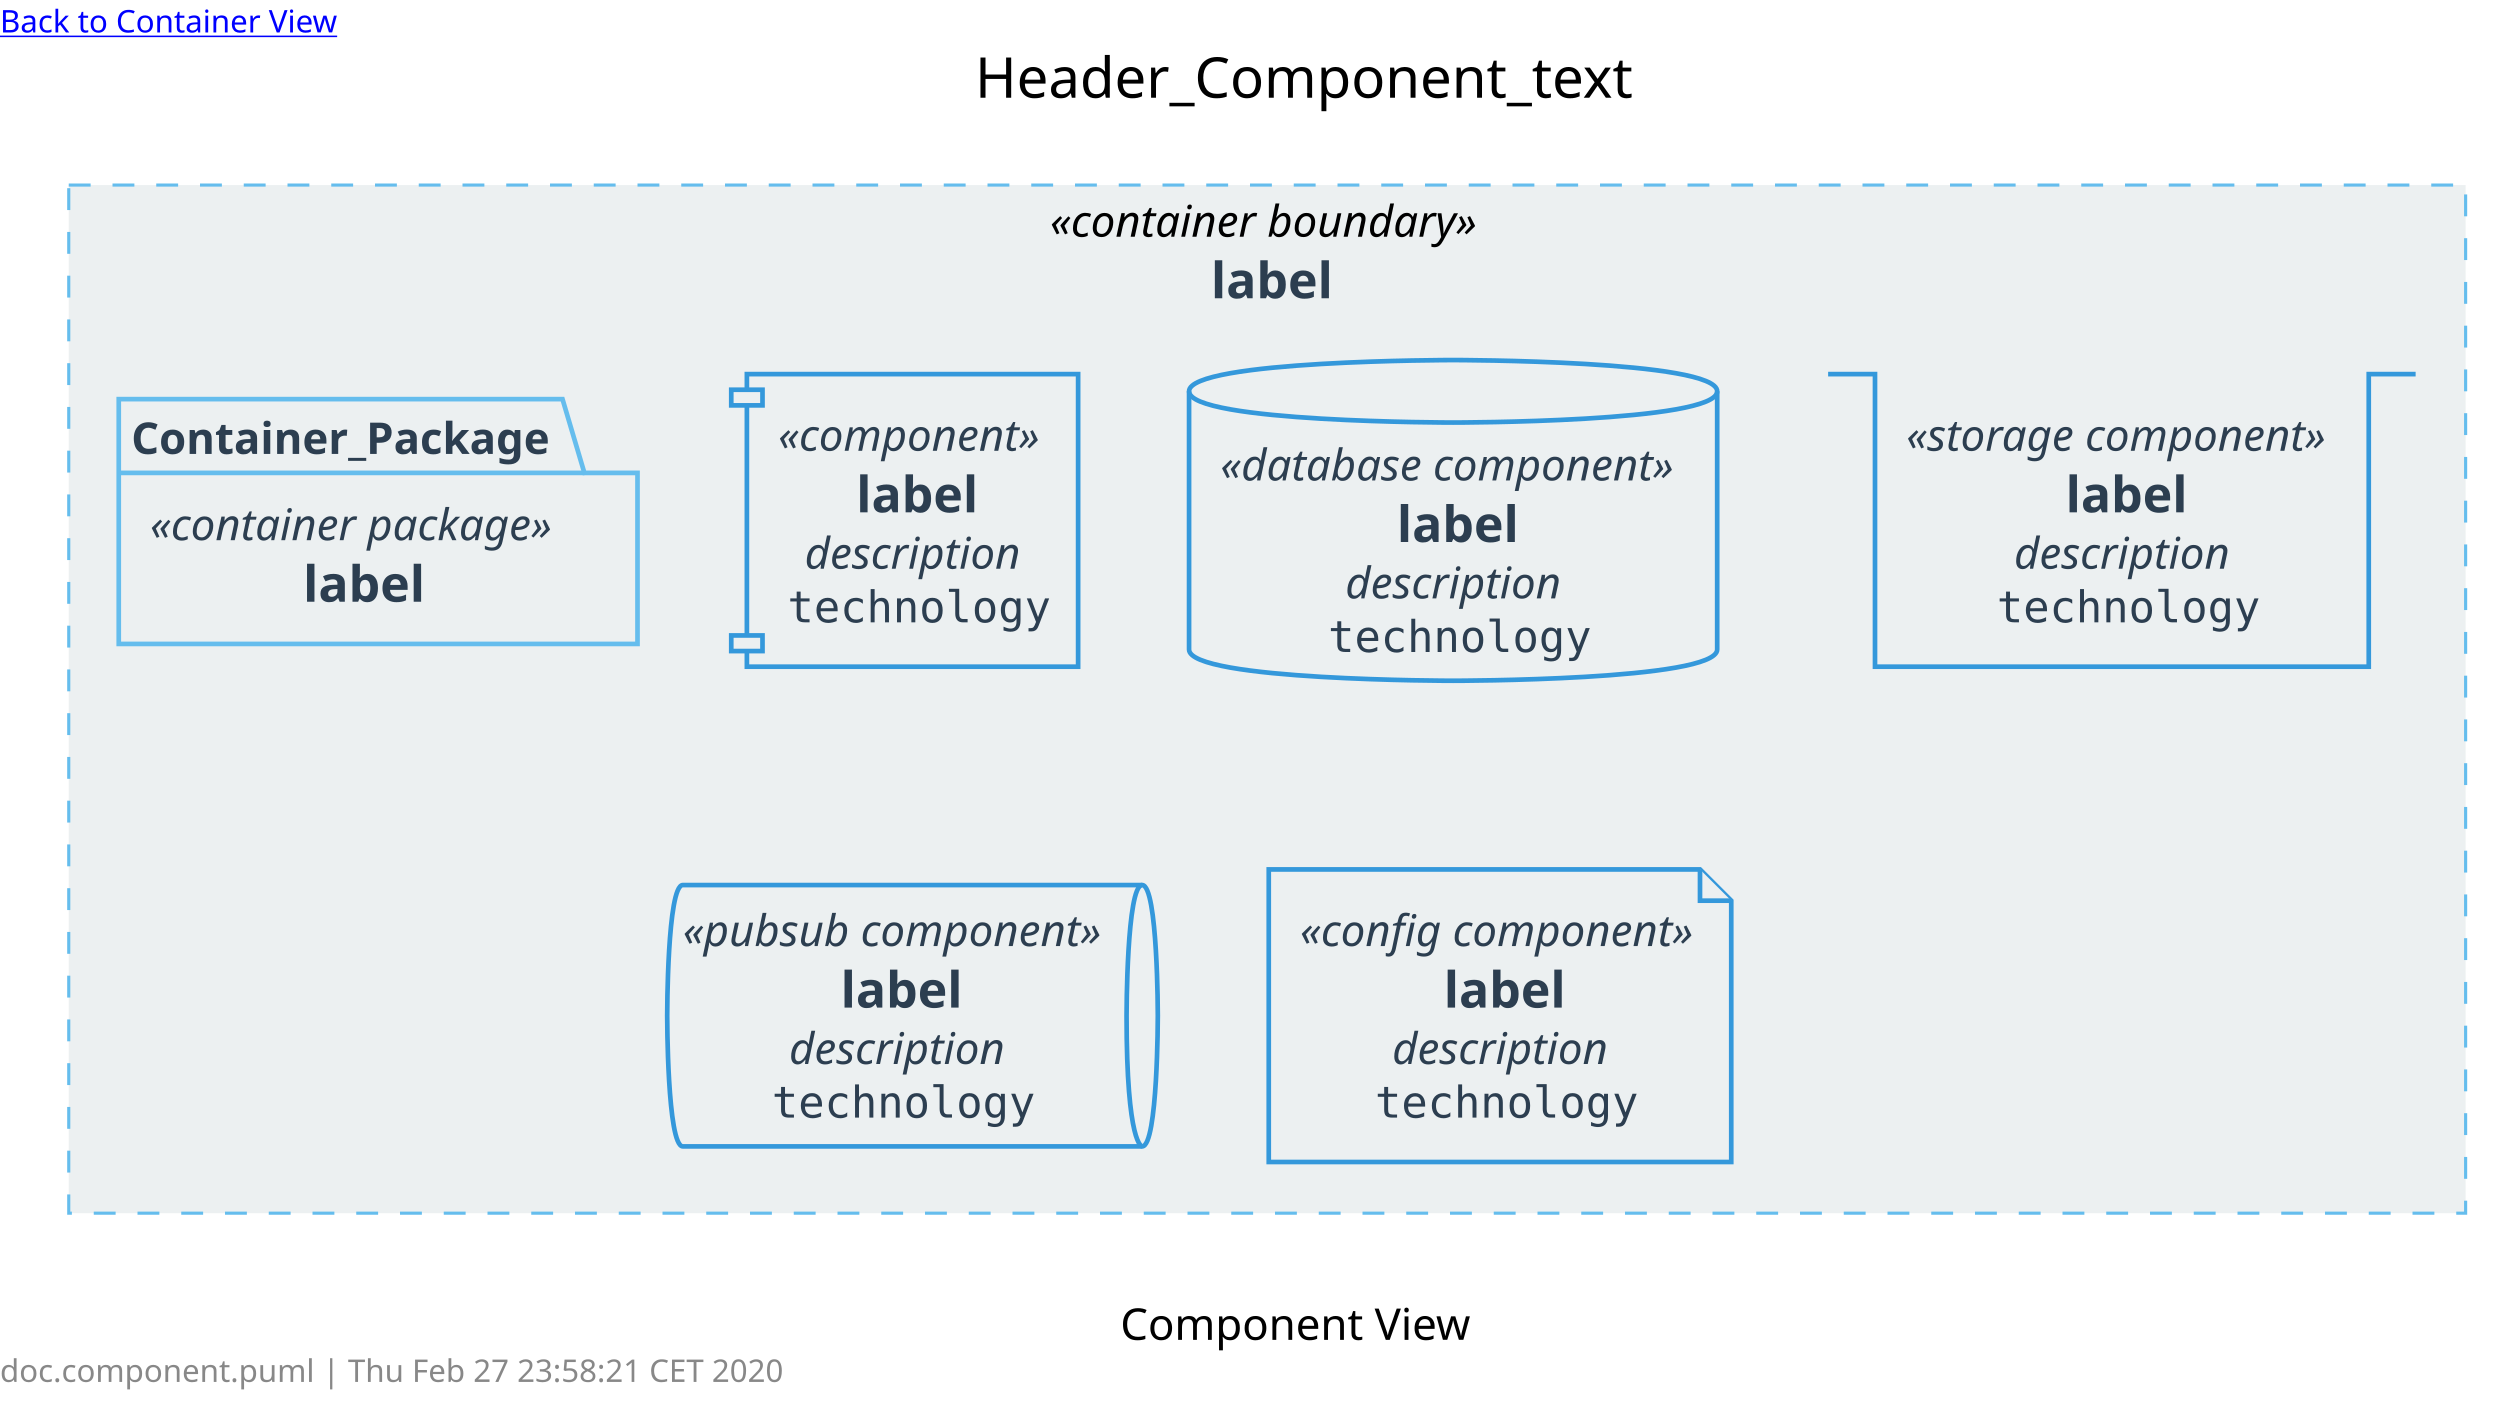
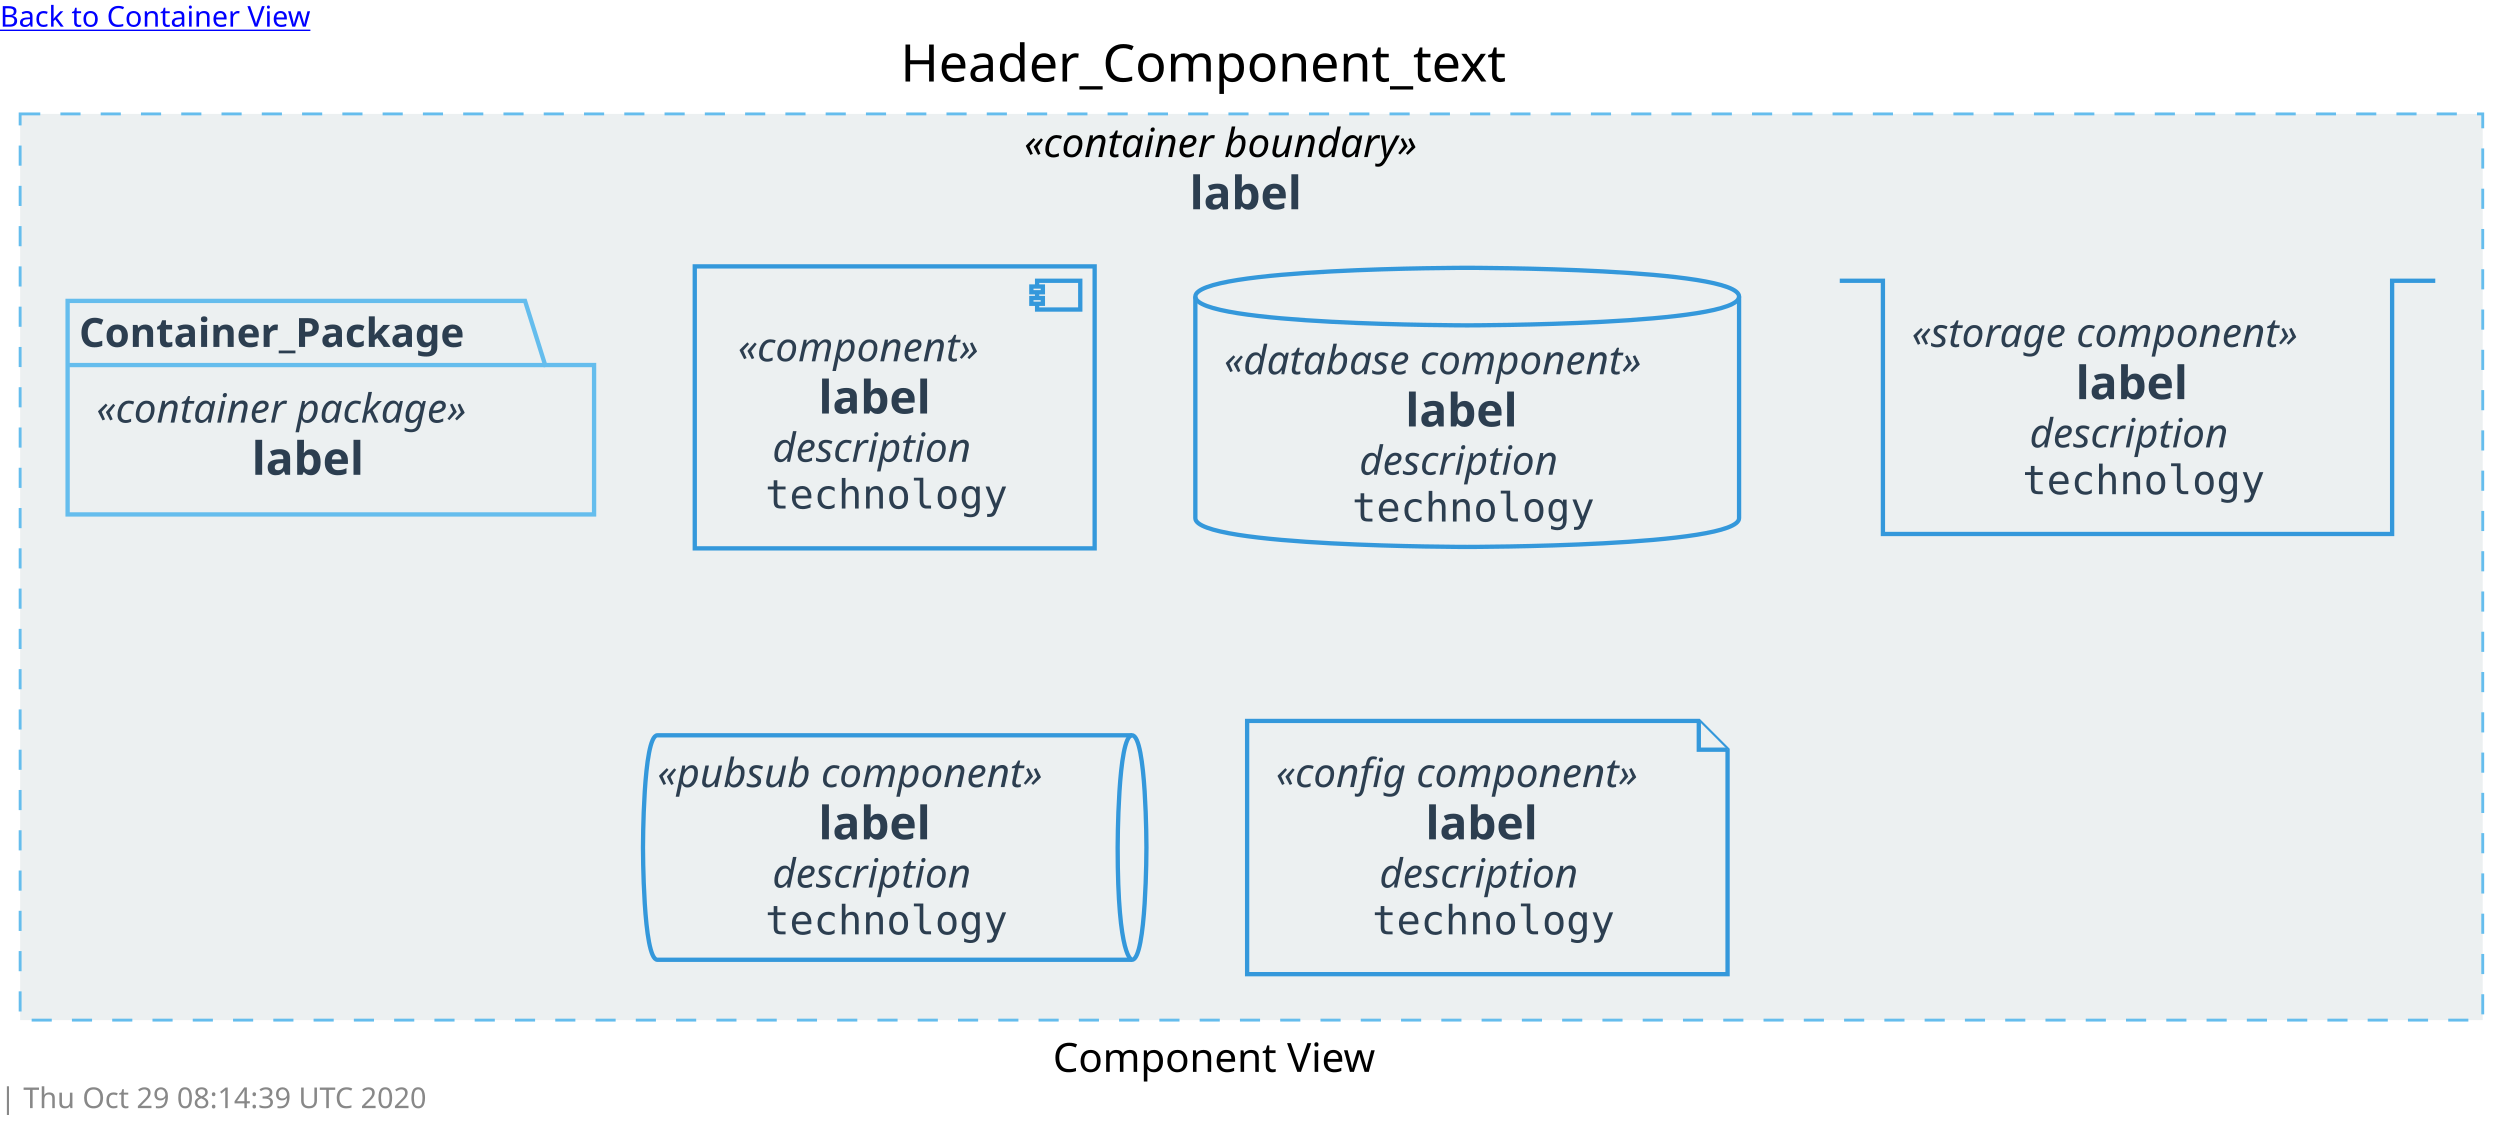
- <svg xmlns="http://www.w3.org/2000/svg" xmlns:xlink="http://www.w3.org/1999/xlink" contentScriptType="application/ecmascript" contentStyleType="text/css" height="455px" preserveAspectRatio="none" style="width:800px;height:455px;" version="1.1" viewBox="0 0 800 455" width="800px" zoomAndPan="magnify">
+ <svg xmlns="http://www.w3.org/2000/svg" xmlns:xlink="http://www.w3.org/1999/xlink" contentScriptType="application/ecmascript" contentStyleType="text/css" height="393px" preserveAspectRatio="none" style="width:869px;height:393px;" version="1.1" viewBox="0 0 869 393" width="869px" zoomAndPan="magnify">
  <defs />
  <g>
-     <a href="Header_Component_link" target="_top" xlink:actuate="onRequest" xlink:show="new" xlink:title="Header_Component_link" xlink:type="simple">
-       <text fill="#0000FF" font-family="sans-serif" font-size="10" lengthAdjust="spacingAndGlyphs" text-decoration="underline" textLength="110" x="0" y="10.381">Back to Container View</text>
+     <a href="Header_Component_link" target="_top" title="Header_Component_link" xlink:actuate="onRequest" xlink:href="Header_Component_link" xlink:show="new" xlink:title="Header_Component_link" xlink:type="simple">
+       <text fill="#0000FF" font-family="sans-serif" font-size="10" lengthAdjust="spacingAndGlyphs" text-decoration="underline" textLength="125" x="0" y="9.282">Back to Container View</text>
    </a>
-     <text fill="#000000" font-family="sans-serif" font-size="18" lengthAdjust="spacingAndGlyphs" textLength="199" x="312" y="31.264">Header_Component_text</text>
-     <rect fill="#ECF0F1" height="329" style="stroke: #65BDED; stroke-width: 1.0; stroke-dasharray: 7.0,7.0;" width="767" x="22" y="59.219" />
-     <text fill="#000000" font-family="sans-serif" font-size="14" font-style="italic" lengthAdjust="spacingAndGlyphs" textLength="139" x="336" y="75.752">«container boundary»</text>
-     <text fill="#2C3E50" font-family="sans-serif" font-size="16" font-weight="bold" lengthAdjust="spacingAndGlyphs" textLength="36" x="387.5" y="95.438">label</text>
-     <a href="link" target="_top" xlink:actuate="onRequest" xlink:show="new" xlink:title="link" xlink:type="simple">
-       <rect fill="#ECF0F1" height="93.623" style="stroke: #3498DB; stroke-width: 1.5;" width="106" x="239" y="119.719" />
-       <rect fill="#ECF0F1" height="5" style="stroke: #3498DB; stroke-width: 1.5;" width="10" x="234" y="124.719" />
-       <rect fill="#ECF0F1" height="5" style="stroke: #3498DB; stroke-width: 1.5;" width="10" x="234" y="203.342" />
-       <text fill="#2C3E50" font-family="sans-serif" font-size="14" font-style="italic" lengthAdjust="spacingAndGlyphs" textLength="86" x="249" y="144.252">«component»</text>
-       <text fill="#2C3E50" font-family="sans-serif" font-size="16" font-weight="bold" lengthAdjust="spacingAndGlyphs" textLength="36" x="274" y="163.938">label</text>
-       <text fill="#2C3E50" font-family="sans-serif" font-size="14" font-style="italic" lengthAdjust="spacingAndGlyphs" textLength="69" x="257.5" y="181.986">description</text>
-       <text fill="#2C3E50" font-family="monospace" font-size="14" lengthAdjust="spacingAndGlyphs" textLength="80" x="252" y="199.138">technology</text>
+     <text fill="#000000" font-family="sans-serif" font-size="18" lengthAdjust="spacingAndGlyphs" textLength="230" x="313" y="28.349">Header_Component_text</text>
+     <rect fill="#ECF0F1" height="315" style="stroke: #65BDED; stroke-width: 1.0; stroke-dasharray: 7.0,7.0;" width="856" x="7" y="39.594" />
+     <text fill="#000000" font-family="sans-serif" font-size="14" font-style="italic" lengthAdjust="spacingAndGlyphs" textLength="158" x="356" y="54.589">«container boundary»</text>
+     <text fill="#2C3E50" font-family="sans-serif" font-size="16" font-weight="bold" lengthAdjust="spacingAndGlyphs" textLength="43" x="413.5" y="72.742">label</text>
+     <a href="link" target="_top" title="link" xlink:actuate="onRequest" xlink:href="link" xlink:show="new" xlink:title="link" xlink:type="simple">
+       <rect fill="#ECF0F1" height="98.019" style="stroke: #3498DB; stroke-width: 1.5;" width="139" x="241.5" y="92.594" />
+       <rect fill="#ECF0F1" height="10" style="stroke: #3498DB; stroke-width: 1.5;" width="15" x="360.5" y="97.594" />
+       <rect fill="#ECF0F1" height="2" style="stroke: #3498DB; stroke-width: 1.5;" width="4" x="358.5" y="99.594" />
+       <rect fill="#ECF0F1" height="2" style="stroke: #3498DB; stroke-width: 1.5;" width="4" x="358.5" y="103.594" />
+       <text fill="#2C3E50" font-family="sans-serif" font-size="14" font-style="italic" lengthAdjust="spacingAndGlyphs" textLength="99" x="256.5" y="125.589">«component»</text>
+       <text fill="#2C3E50" font-family="sans-serif" font-size="16" font-weight="bold" lengthAdjust="spacingAndGlyphs" textLength="43" x="284.5" y="143.742">label</text>
+       <text fill="#2C3E50" font-family="sans-serif" font-size="14" lengthAdjust="spacingAndGlyphs" textLength="0" x="268.5" y="160.511" />
+       <text fill="#2C3E50" font-family="sans-serif" font-size="14" font-style="italic" lengthAdjust="spacingAndGlyphs" textLength="79" x="268.5" y="160.511">description</text>
+       <text fill="#2C3E50" font-family="sans-serif" font-size="14" lengthAdjust="spacingAndGlyphs" textLength="0" x="266" y="177.311" />
+       <text fill="#2C3E50" font-family="monospace" font-size="14" lengthAdjust="spacingAndGlyphs" textLength="80" x="266" y="176.776">technology</text>
+       <text fill="#2C3E50" font-family="sans-serif" font-size="14" lengthAdjust="spacingAndGlyphs" textLength="0" x="350" y="177.311" />
    </a>
-     <a href="link" target="_top" xlink:actuate="onRequest" xlink:show="new" xlink:title="link" xlink:type="simple">
-       <path d="M380.5,125.219 C380.5,115.219 465,115.219 465,115.219 C465,115.219 549.5,115.219 549.5,125.219 L549.5,207.842 C549.5,217.842 465,217.842 465,217.842 C465,217.842 380.5,217.842 380.5,207.842 L380.5,125.219 " fill="#ECF0F1" style="stroke: #3498DB; stroke-width: 1.5;" />
-       <path d="M380.5,125.219 C380.5,135.219 465,135.219 465,135.219 C465,135.219 549.5,135.219 549.5,125.219 " fill="none" style="stroke: #3498DB; stroke-width: 1.5;" />
-       <text fill="#2C3E50" font-family="sans-serif" font-size="14" font-style="italic" lengthAdjust="spacingAndGlyphs" textLength="149" x="390.5" y="153.752">«database component»</text>
-       <text fill="#2C3E50" font-family="sans-serif" font-size="16" font-weight="bold" lengthAdjust="spacingAndGlyphs" textLength="36" x="447" y="173.438">label</text>
-       <text fill="#2C3E50" font-family="sans-serif" font-size="14" font-style="italic" lengthAdjust="spacingAndGlyphs" textLength="69" x="430.5" y="191.486">description</text>
-       <text fill="#2C3E50" font-family="monospace" font-size="14" lengthAdjust="spacingAndGlyphs" textLength="80" x="425" y="208.638">technology</text>
+     <a href="link" target="_top" title="link" xlink:actuate="onRequest" xlink:href="link" xlink:show="new" xlink:title="link" xlink:type="simple">
+       <path d="M415.5,103.094 C415.5,93.094 510,93.094 510,93.094 C510,93.094 604.5,93.094 604.5,103.094 L604.5,180.112 C604.5,190.112 510,190.112 510,190.112 C510,190.112 415.5,190.112 415.5,180.112 L415.5,103.094 " fill="#ECF0F1" style="stroke: #3498DB; stroke-width: 1.5;" />
+       <path d="M415.5,103.094 C415.5,113.094 510,113.094 510,113.094 C510,113.094 604.5,113.094 604.5,103.094 " fill="none" style="stroke: #3498DB; stroke-width: 1.5;" />
+       <text fill="#2C3E50" font-family="sans-serif" font-size="14" font-style="italic" lengthAdjust="spacingAndGlyphs" textLength="169" x="425.5" y="130.089">«database component»</text>
+       <text fill="#2C3E50" font-family="sans-serif" font-size="16" font-weight="bold" lengthAdjust="spacingAndGlyphs" textLength="43" x="488.5" y="148.242">label</text>
+       <text fill="#2C3E50" font-family="sans-serif" font-size="14" lengthAdjust="spacingAndGlyphs" textLength="0" x="472.5" y="165.011" />
+       <text fill="#2C3E50" font-family="sans-serif" font-size="14" font-style="italic" lengthAdjust="spacingAndGlyphs" textLength="79" x="472.5" y="165.011">description</text>
+       <text fill="#2C3E50" font-family="sans-serif" font-size="14" lengthAdjust="spacingAndGlyphs" textLength="0" x="470" y="181.811" />
+       <text fill="#2C3E50" font-family="monospace" font-size="14" lengthAdjust="spacingAndGlyphs" textLength="80" x="470" y="181.276">technology</text>
+       <text fill="#2C3E50" font-family="sans-serif" font-size="14" lengthAdjust="spacingAndGlyphs" textLength="0" x="554" y="181.811" />
    </a>
-     <a href="link" target="_top" xlink:actuate="onRequest" xlink:show="new" xlink:title="link" xlink:type="simple">
-       <rect fill="#ECF0F1" height="93.623" style="stroke: none; stroke-width: 1.5;" width="158" x="600" y="119.719" />
-       <path d="M585,119.719 L600,119.719 L600,213.342 L758,213.342 L758,119.719 L773,119.719 " fill="none" style="stroke: #3498DB; stroke-width: 1.5;" />
-       <text fill="#2C3E50" font-family="sans-serif" font-size="14" font-style="italic" lengthAdjust="spacingAndGlyphs" textLength="138" x="610" y="144.252">«storage component»</text>
-       <text fill="#2C3E50" font-family="sans-serif" font-size="16" font-weight="bold" lengthAdjust="spacingAndGlyphs" textLength="36" x="661" y="163.938">label</text>
-       <text fill="#2C3E50" font-family="sans-serif" font-size="14" font-style="italic" lengthAdjust="spacingAndGlyphs" textLength="69" x="644.5" y="181.986">description</text>
-       <text fill="#2C3E50" font-family="monospace" font-size="14" lengthAdjust="spacingAndGlyphs" textLength="80" x="639" y="199.138">technology</text>
+     <a href="link" target="_top" title="link" xlink:actuate="onRequest" xlink:href="link" xlink:show="new" xlink:title="link" xlink:type="simple">
+       <rect fill="#ECF0F1" height="88.019" style="stroke: none; stroke-width: 1.5;" width="177" x="654.5" y="97.594" />
+       <path d="M639.5,97.594 L654.5,97.594 L654.5,185.612 L831.5,185.612 L831.5,97.594 L846.5,97.594 " fill="none" style="stroke: #3498DB; stroke-width: 1.5;" />
+       <text fill="#2C3E50" font-family="sans-serif" font-size="14" font-style="italic" lengthAdjust="spacingAndGlyphs" textLength="157" x="664.5" y="120.589">«storage component»</text>
+       <text fill="#2C3E50" font-family="sans-serif" font-size="16" font-weight="bold" lengthAdjust="spacingAndGlyphs" textLength="43" x="721.5" y="138.742">label</text>
+       <text fill="#2C3E50" font-family="sans-serif" font-size="14" lengthAdjust="spacingAndGlyphs" textLength="0" x="705.5" y="155.511" />
+       <text fill="#2C3E50" font-family="sans-serif" font-size="14" font-style="italic" lengthAdjust="spacingAndGlyphs" textLength="79" x="705.5" y="155.511">description</text>
+       <text fill="#2C3E50" font-family="sans-serif" font-size="14" lengthAdjust="spacingAndGlyphs" textLength="0" x="703" y="172.311" />
+       <text fill="#2C3E50" font-family="monospace" font-size="14" lengthAdjust="spacingAndGlyphs" textLength="80" x="703" y="171.776">technology</text>
+       <text fill="#2C3E50" font-family="sans-serif" font-size="14" lengthAdjust="spacingAndGlyphs" textLength="0" x="787" y="172.311" />
    </a>
-     <a href="link" target="_top" xlink:actuate="onRequest" xlink:show="new" xlink:title="link" xlink:type="simple">
-       <path d="M218.5,283.219 L365.5,283.219 C370.5,283.219 370.5,325.03 370.5,325.03 C370.5,325.03 370.5,366.842 365.5,366.842 L218.5,366.842 C213.5,366.842 213.5,325.03 213.5,325.03 C213.5,325.03 213.5,283.219 218.5,283.219 " fill="#ECF0F1" style="stroke: #3498DB; stroke-width: 1.5;" />
-       <path d="M365.5,283.219 C360.5,283.219 360.5,325.03 360.5,325.03 C360.5,366.842 365.5,366.842 365.5,366.842 " fill="none" style="stroke: #3498DB; stroke-width: 1.5;" />
-       <text fill="#2C3E50" font-family="sans-serif" font-size="14" font-style="italic" lengthAdjust="spacingAndGlyphs" textLength="137" x="218.5" y="302.752">«pubsub component»</text>
-       <text fill="#2C3E50" font-family="sans-serif" font-size="16" font-weight="bold" lengthAdjust="spacingAndGlyphs" textLength="36" x="269" y="322.438">label</text>
-       <text fill="#2C3E50" font-family="sans-serif" font-size="14" font-style="italic" lengthAdjust="spacingAndGlyphs" textLength="69" x="252.5" y="340.486">description</text>
-       <text fill="#2C3E50" font-family="monospace" font-size="14" lengthAdjust="spacingAndGlyphs" textLength="80" x="247" y="357.638">technology</text>
+     <a href="link" target="_top" title="link" xlink:actuate="onRequest" xlink:href="link" xlink:show="new" xlink:title="link" xlink:type="simple">
+       <path d="M228.5,255.594 L393.5,255.594 C398.5,255.594 398.5,294.603 398.5,294.603 C398.5,294.603 398.5,333.612 393.5,333.612 L228.5,333.612 C223.5,333.612 223.5,294.603 223.5,294.603 C223.5,294.603 223.5,255.594 228.5,255.594 " fill="#ECF0F1" style="stroke: #3498DB; stroke-width: 1.5;" />
+       <path d="M393.5,255.594 C388.5,255.594 388.5,294.603 388.5,294.603 C388.5,333.612 393.5,333.612 393.5,333.612 " fill="none" style="stroke: #3498DB; stroke-width: 1.5;" />
+       <text fill="#2C3E50" font-family="sans-serif" font-size="14" font-style="italic" lengthAdjust="spacingAndGlyphs" textLength="155" x="228.5" y="273.589">«pubsub component»</text>
+       <text fill="#2C3E50" font-family="sans-serif" font-size="16" font-weight="bold" lengthAdjust="spacingAndGlyphs" textLength="43" x="284.5" y="291.742">label</text>
+       <text fill="#2C3E50" font-family="sans-serif" font-size="14" lengthAdjust="spacingAndGlyphs" textLength="0" x="268.5" y="308.511" />
+       <text fill="#2C3E50" font-family="sans-serif" font-size="14" font-style="italic" lengthAdjust="spacingAndGlyphs" textLength="79" x="268.5" y="308.511">description</text>
+       <text fill="#2C3E50" font-family="sans-serif" font-size="14" lengthAdjust="spacingAndGlyphs" textLength="0" x="266" y="325.311" />
+       <text fill="#2C3E50" font-family="monospace" font-size="14" lengthAdjust="spacingAndGlyphs" textLength="80" x="266" y="324.776">technology</text>
+       <text fill="#2C3E50" font-family="sans-serif" font-size="14" lengthAdjust="spacingAndGlyphs" textLength="0" x="350" y="325.311" />
    </a>
-     <a href="link" target="_top" xlink:actuate="onRequest" xlink:show="new" xlink:title="link" xlink:type="simple">
-       <polygon fill="#ECF0F1" points="406,278.219,406,371.842,554,371.842,554,288.219,544,278.219,406,278.219" style="stroke: #3498DB; stroke-width: 1.5;" />
-       <path d="M544,278.219 L544,288.219 L554,288.219 " fill="#ECF0F1" style="stroke: #3498DB; stroke-width: 1.5;" />
-       <text fill="#2C3E50" font-family="sans-serif" font-size="14" font-style="italic" lengthAdjust="spacingAndGlyphs" textLength="128" x="416" y="302.752">«config component»</text>
-       <text fill="#2C3E50" font-family="sans-serif" font-size="16" font-weight="bold" lengthAdjust="spacingAndGlyphs" textLength="36" x="462" y="322.438">label</text>
-       <text fill="#2C3E50" font-family="sans-serif" font-size="14" font-style="italic" lengthAdjust="spacingAndGlyphs" textLength="69" x="445.5" y="340.486">description</text>
-       <text fill="#2C3E50" font-family="monospace" font-size="14" lengthAdjust="spacingAndGlyphs" textLength="80" x="440" y="357.638">technology</text>
+     <a href="link" target="_top" title="link" xlink:actuate="onRequest" xlink:href="link" xlink:show="new" xlink:title="link" xlink:type="simple">
+       <polygon fill="#ECF0F1" points="433.5,250.594,433.5,338.612,600.5,338.612,600.5,260.594,590.5,250.594,433.5,250.594" style="stroke: #3498DB; stroke-width: 1.5;" />
+       <path d="M590.5,250.594 L590.5,260.594 L600.5,260.594 " fill="#ECF0F1" style="stroke: #3498DB; stroke-width: 1.5;" />
+       <text fill="#2C3E50" font-family="sans-serif" font-size="14" font-style="italic" lengthAdjust="spacingAndGlyphs" textLength="147" x="443.5" y="273.589">«config component»</text>
+       <text fill="#2C3E50" font-family="sans-serif" font-size="16" font-weight="bold" lengthAdjust="spacingAndGlyphs" textLength="43" x="495.5" y="291.742">label</text>
+       <text fill="#2C3E50" font-family="sans-serif" font-size="14" lengthAdjust="spacingAndGlyphs" textLength="0" x="479.5" y="308.511" />
+       <text fill="#2C3E50" font-family="sans-serif" font-size="14" font-style="italic" lengthAdjust="spacingAndGlyphs" textLength="79" x="479.5" y="308.511">description</text>
+       <text fill="#2C3E50" font-family="sans-serif" font-size="14" lengthAdjust="spacingAndGlyphs" textLength="0" x="477" y="325.311" />
+       <text fill="#2C3E50" font-family="monospace" font-size="14" lengthAdjust="spacingAndGlyphs" textLength="80" x="477" y="324.776">technology</text>
+       <text fill="#2C3E50" font-family="sans-serif" font-size="14" lengthAdjust="spacingAndGlyphs" textLength="0" x="561" y="325.311" />
    </a>
-     <polygon fill="#ECF0F1" points="38,127.719,180,127.719,187,151.328,204,151.328,204,206.062,38,206.062,38,127.719" style="stroke: #65BDED; stroke-width: 1.5;" />
-     <line style="stroke: #65BDED; stroke-width: 1.5;" x1="38" x2="187" y1="151.328" y2="151.328" />
-     <text fill="#2C3E50" font-family="sans-serif" font-size="14" font-weight="bold" lengthAdjust="spacingAndGlyphs" textLength="136" x="42" y="145.252">Container_Package</text>
-     <text fill="#2C3E50" font-family="sans-serif" font-size="14" font-style="italic" lengthAdjust="spacingAndGlyphs" textLength="134" x="48" y="172.861">«container package»</text>
-     <text fill="#2C3E50" font-family="sans-serif" font-size="16" font-weight="bold" lengthAdjust="spacingAndGlyphs" textLength="36" x="97" y="192.547">label</text>
-     <text fill="#000000" font-family="sans-serif" font-size="14" lengthAdjust="spacingAndGlyphs" textLength="106" x="358.5" y="428.752">Component View</text>
-     <text fill="#888888" font-family="sans-serif" font-size="10" lengthAdjust="spacingAndGlyphs" textLength="262" x="0" y="442.209">doc.component.puml | Thu Feb 27 23:58:21 CET 2020</text>
+     <polygon fill="#ECF0F1" points="23.5,104.594,182.5,104.594,189.5,126.891,206.5,126.891,206.5,178.812,23.5,178.812,23.5,104.594" style="stroke: #65BDED; stroke-width: 1.5;" />
+     <line style="stroke: #65BDED; stroke-width: 1.5;" x1="23.5" x2="189.5" y1="126.891" y2="126.891" />
+     <text fill="#2C3E50" font-family="sans-serif" font-size="14" font-weight="bold" lengthAdjust="spacingAndGlyphs" textLength="153" x="27.5" y="120.589">Container_Package</text>
+     <text fill="#2C3E50" font-family="sans-serif" font-size="14" font-style="italic" lengthAdjust="spacingAndGlyphs" textLength="151" x="33.5" y="146.886">«container package»</text>
+     <text fill="#2C3E50" font-family="sans-serif" font-size="16" font-weight="bold" lengthAdjust="spacingAndGlyphs" textLength="43" x="87.5" y="165.039">label</text>
+     <text fill="#000000" font-family="sans-serif" font-size="14" lengthAdjust="spacingAndGlyphs" textLength="124" x="366" y="372.589">Component View</text>
+     <text fill="#888888" font-family="sans-serif" font-size="10" lengthAdjust="spacingAndGlyphs" textLength="171" x="0" y="385.173">| Thu Oct 29 08:14:39 UTC 2020</text>
  </g>
</svg>
